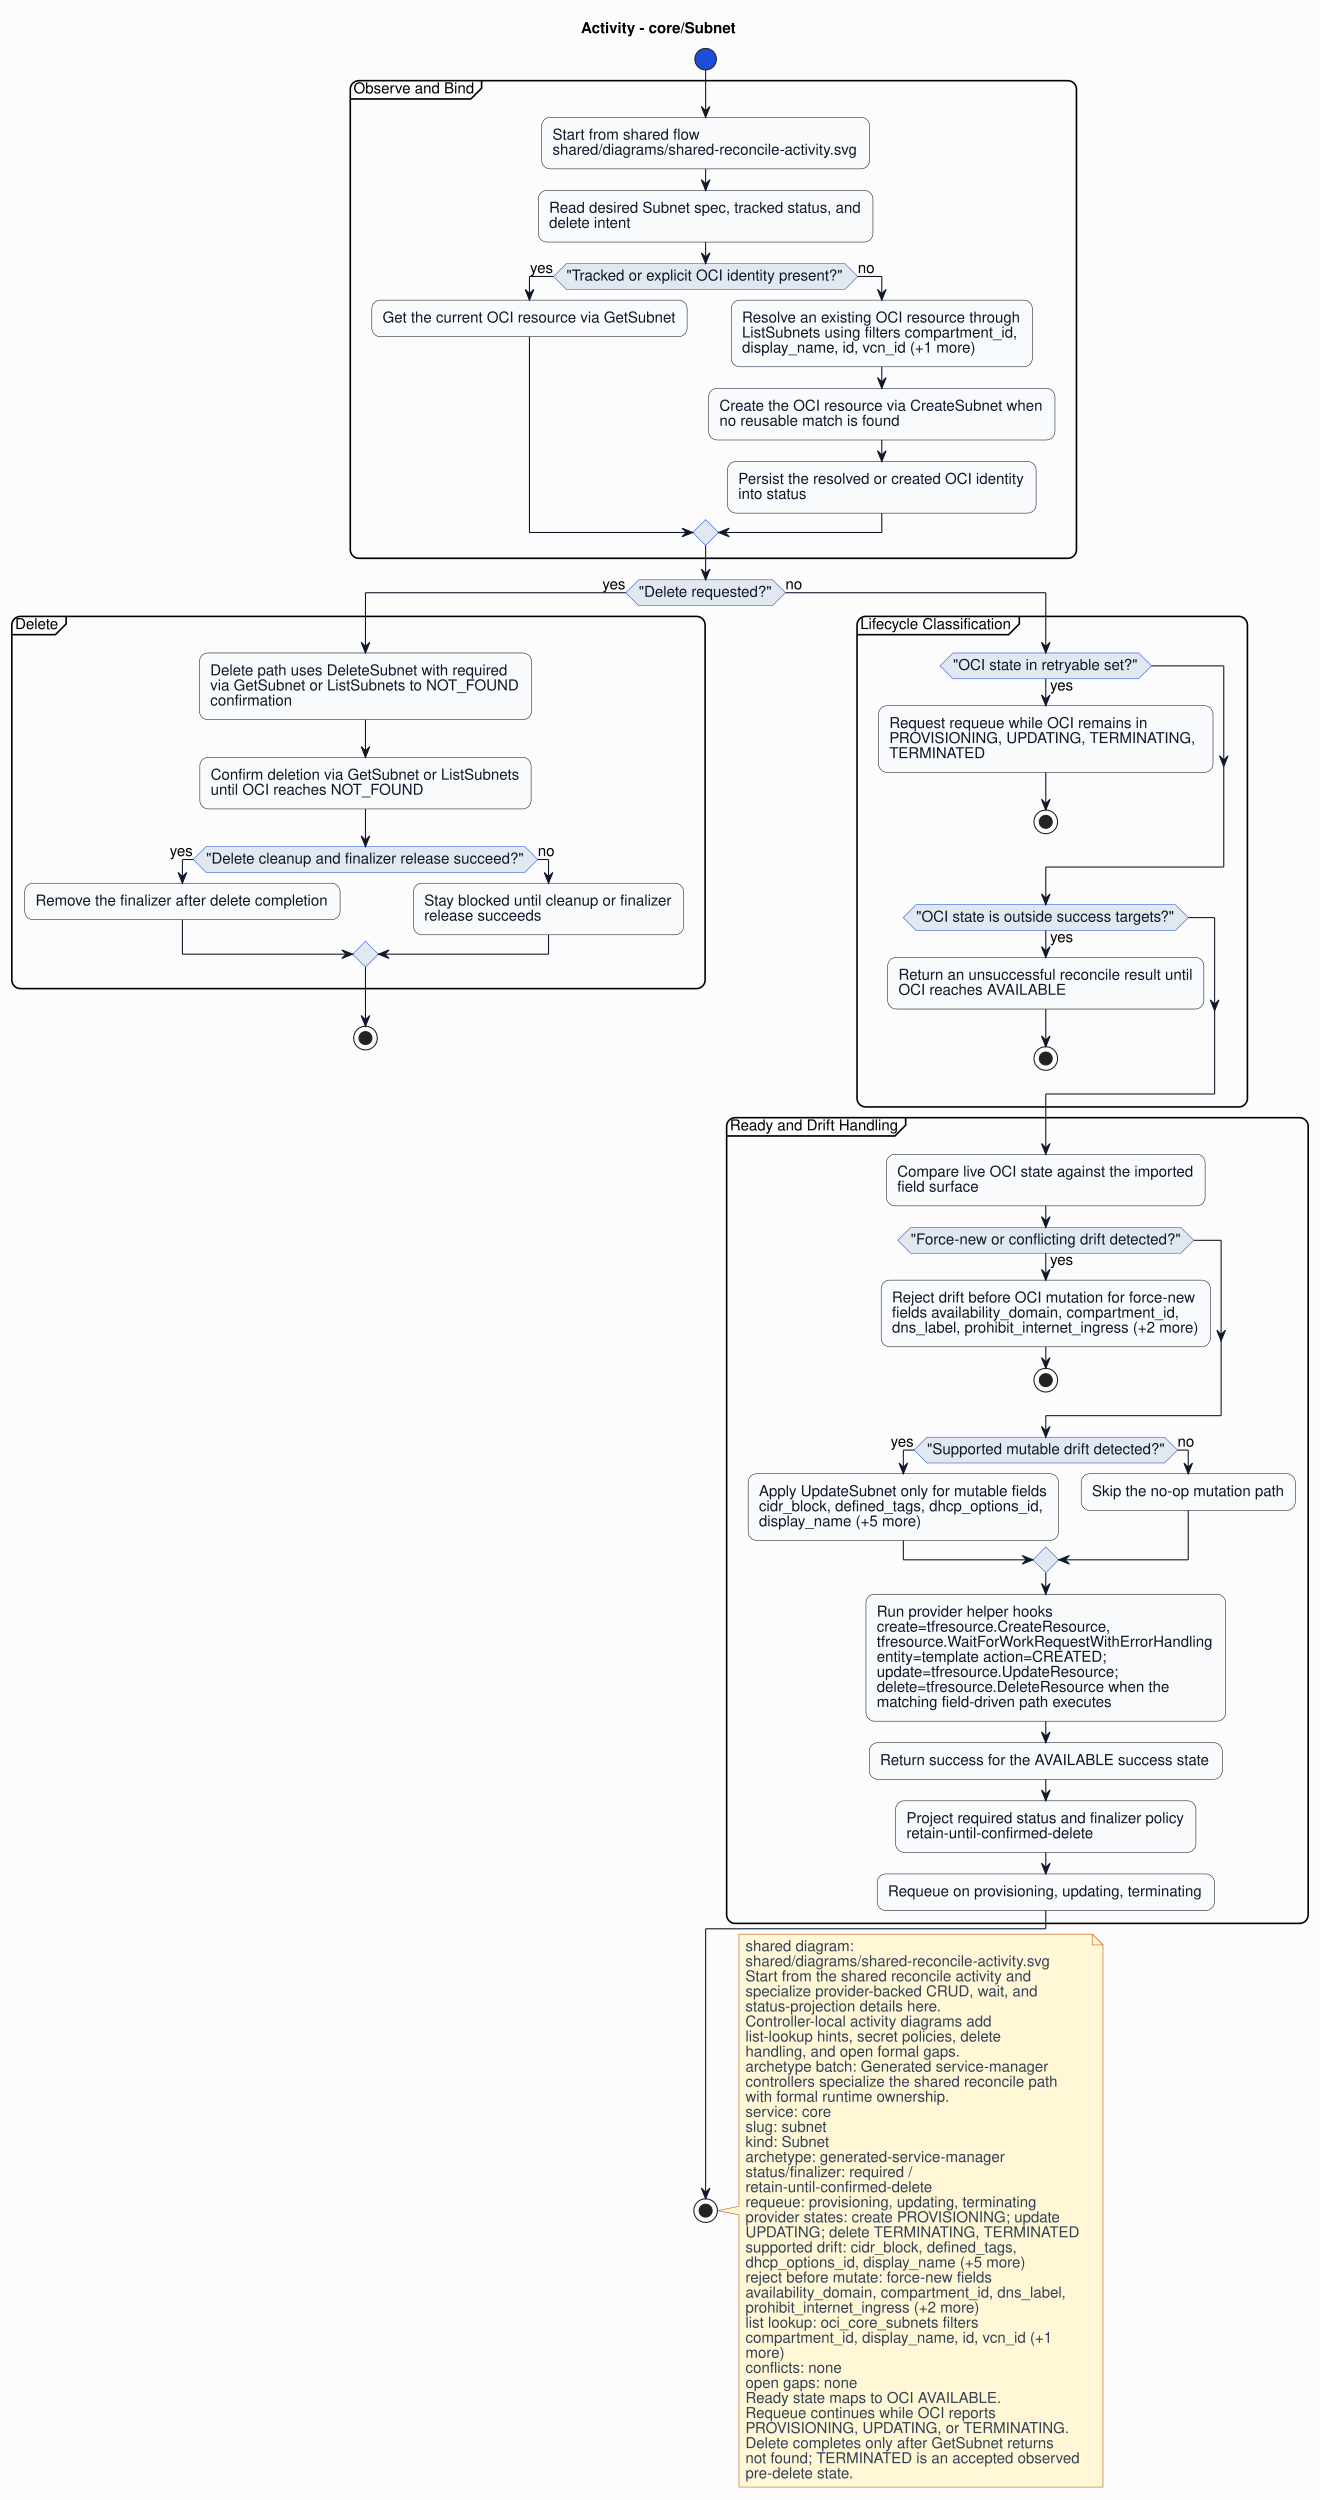
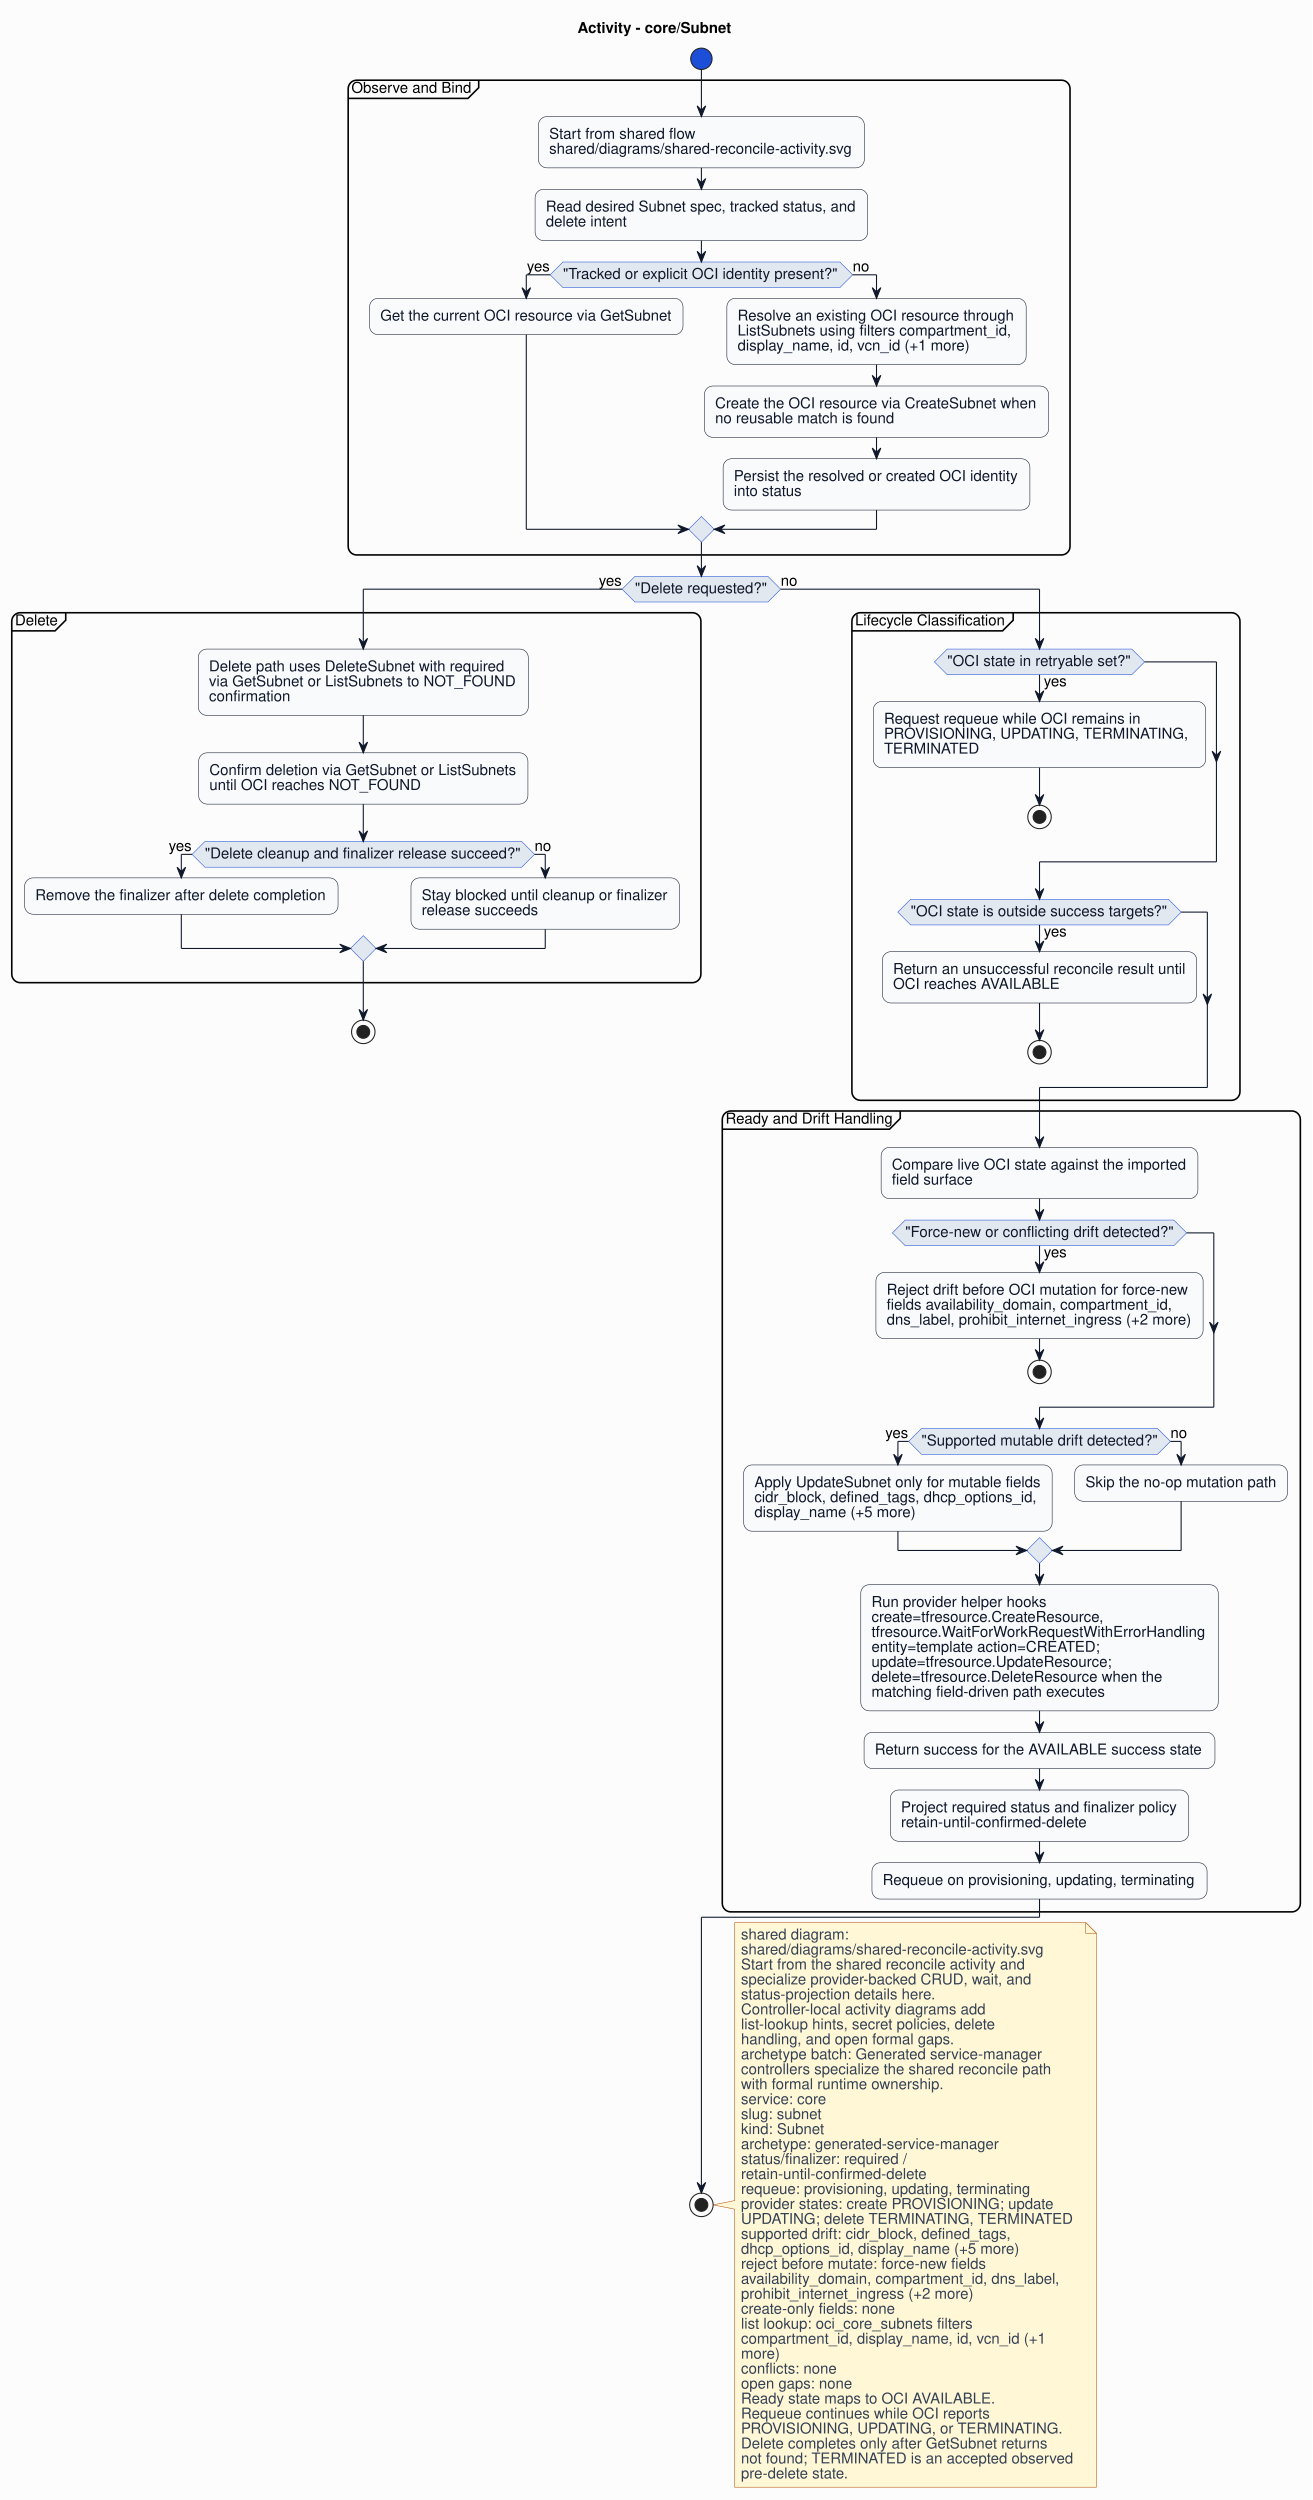
- <svg xmlns="http://www.w3.org/2000/svg" contentStyleType="text/css" data-diagram-type="ACTIVITY" height="2324px" preserveAspectRatio="none" style="width:1227px;height:2324px;background:#FCFCFD;" version="1.1" viewBox="0 0 1227 2324" width="1227px" zoomAndPan="magnify">
+ <svg xmlns="http://www.w3.org/2000/svg" contentStyleType="text/css" data-diagram-type="ACTIVITY" height="2338px" preserveAspectRatio="none" style="width:1227px;height:2338px;background:#FCFCFD;" version="1.1" viewBox="0 0 1227 2338" width="1227px" zoomAndPan="magnify">
  <defs />
  <g>
-     <rect fill="#FCFCFD" height="2324" style="stroke:none;stroke-width:1;" width="1227" x="0" y="0" />
+     <rect fill="#FCFCFD" height="2338" style="stroke:none;stroke-width:1;" width="1227" x="0" y="0" />
    <g class="title" data-source-line="10">
      <text fill="#000000" font-family="Helvetica" font-size="14" font-weight="bold" lengthAdjust="spacing" textLength="143.917" x="540.085" y="30.78">Activity - core/Subnet</text>
    </g>
    <ellipse cx="655.95" cy="55" fill="#1D4ED8" rx="10" ry="10" style="stroke:#222222;stroke-width:1;" />
    <rect fill="none" height="444" rx="8" ry="8" style="stroke:#000000;stroke-width:1.5;" width="675.066" x="325.619" y="75" />
    <path d="M447.687,75 L447.687,82 L437.687,92 L325.619,92" fill="none" style="stroke:#000000;stroke-width:1.5;" />
    <text fill="#000000" font-family="Helvetica" font-size="14" lengthAdjust="spacing" textLength="112.068" x="328.619" y="86.78">Observe and Bind</text>
    <rect fill="#F8FAFC" height="48" rx="8" ry="8" style="stroke:#0F172A;stroke-width:0.5;" width="304.785" x="503.558" y="109" />
    <text fill="#0F172A" font-family="Helvetica" font-size="14" lengthAdjust="spacing" textLength="136.938" x="513.558" y="129.78">Start from shared flow</text>
    <text fill="#0F172A" font-family="Helvetica" font-size="14" lengthAdjust="spacing" textLength="284.785" x="513.558" y="143.78">shared/diagrams/shared-reconcile-activity.svg</text>
    <rect fill="#F8FAFC" height="48" rx="8" ry="8" style="stroke:#0F172A;stroke-width:0.5;" width="311.067" x="500.417" y="177" />
    <text fill="#0F172A" font-family="Helvetica" font-size="14" lengthAdjust="spacing" textLength="291.067" x="510.417" y="197.78">Read desired Subnet spec, tracked status, and</text>
    <text fill="#0F172A" font-family="Helvetica" font-size="14" lengthAdjust="spacing" textLength="76.282" x="510.417" y="211.78">delete intent</text>
    <polygon fill="#E2E8F0" points="526.485,245,785.416,245,797.416,257,785.416,269,526.485,269,514.485,257,526.485,245" style="stroke:#1D4ED8;stroke-width:0.5;" />
    <text fill="#0F172A" font-family="Helvetica" font-size="14" lengthAdjust="spacing" textLength="258.932" x="526.485" y="260.78">"Tracked or explicit OCI identity present?"</text>
    <text fill="#000000" font-family="Helvetica" font-size="14" lengthAdjust="spacing" textLength="21.786" x="492.699" y="253.78">yes</text>
    <text fill="#000000" font-family="Helvetica" font-size="14" lengthAdjust="spacing" textLength="15.572" x="797.416" y="253.78">no</text>
    <rect fill="#F8FAFC" height="34" rx="8" ry="8" style="stroke:#0F172A;stroke-width:0.5;" width="293.13" x="345.619" y="279" />
    <text fill="#0F172A" font-family="Helvetica" font-size="14" lengthAdjust="spacing" textLength="273.13" x="355.619" y="299.78">Get the current OCI resource via GetSubnet</text>
    <rect fill="#F8FAFC" height="62" rx="8" ry="8" style="stroke:#0F172A;stroke-width:0.5;" width="279.909" x="679.763" y="279" />
    <text fill="#0F172A" font-family="Helvetica" font-size="14" lengthAdjust="spacing" textLength="259.909" x="689.763" y="299.78">Resolve an existing OCI resource through</text>
    <text fill="#0F172A" font-family="Helvetica" font-size="14" lengthAdjust="spacing" textLength="256.013" x="689.763" y="313.78">ListSubnets using filters compartment_id,</text>
    <text fill="#0F172A" font-family="Helvetica" font-size="14" lengthAdjust="spacing" textLength="218.272" x="689.763" y="327.78">display_name, id, vcn_id (+1 more)</text>
    <rect fill="#F8FAFC" height="48" rx="8" ry="8" style="stroke:#0F172A;stroke-width:0.5;" width="321.937" x="658.749" y="361" />
    <text fill="#0F172A" font-family="Helvetica" font-size="14" lengthAdjust="spacing" textLength="301.937" x="668.749" y="381.78">Create the OCI resource via CreateSubnet when</text>
    <text fill="#0F172A" font-family="Helvetica" font-size="14" lengthAdjust="spacing" textLength="168.102" x="668.749" y="395.78">no reusable match is found</text>
    <rect fill="#F8FAFC" height="48" rx="8" ry="8" style="stroke:#0F172A;stroke-width:0.5;" width="286.896" x="676.269" y="429" />
    <text fill="#0F172A" font-family="Helvetica" font-size="14" lengthAdjust="spacing" textLength="266.896" x="686.269" y="449.78">Persist the resolved or created OCI identity</text>
    <text fill="#0F172A" font-family="Helvetica" font-size="14" lengthAdjust="spacing" textLength="63.813" x="686.269" y="463.78">into status</text>
    <polygon fill="#E2E8F0" points="655.95,483,667.95,495,655.95,507,643.95,495,655.95,483" style="stroke:#1D4ED8;stroke-width:0.5;" />
    <polygon fill="#E2E8F0" points="593.774,539,718.127,539,730.127,551,718.127,563,593.774,563,581.774,551,593.774,539" style="stroke:#1D4ED8;stroke-width:0.5;" />
    <text fill="#0F172A" font-family="Helvetica" font-size="14" lengthAdjust="spacing" textLength="124.353" x="593.774" y="554.78">"Delete requested?"</text>
    <text fill="#000000" font-family="Helvetica" font-size="14" lengthAdjust="spacing" textLength="21.786" x="559.988" y="547.78">yes</text>
    <text fill="#000000" font-family="Helvetica" font-size="14" lengthAdjust="spacing" textLength="15.572" x="730.127" y="547.78">no</text>
    <rect fill="none" height="346" rx="8" ry="8" style="stroke:#000000;stroke-width:1.5;" width="644.481" x="11" y="573" />
    <path d="M61.469,573 L61.469,580 L51.469,590 L11,590" fill="none" style="stroke:#000000;stroke-width:1.5;" />
    <text fill="#000000" font-family="Helvetica" font-size="14" lengthAdjust="spacing" textLength="40.469" x="14" y="584.78">Delete</text>
    <rect fill="#F8FAFC" height="62" rx="8" ry="8" style="stroke:#0F172A;stroke-width:0.5;" width="308.675" x="185.407" y="607" />
    <text fill="#0F172A" font-family="Helvetica" font-size="14" lengthAdjust="spacing" textLength="277.84" x="195.407" y="627.78">Delete path uses DeleteSubnet with required</text>
    <text fill="#0F172A" font-family="Helvetica" font-size="14" lengthAdjust="spacing" textLength="288.675" x="195.407" y="641.78">via GetSubnet or ListSubnets to NOT_FOUND</text>
    <text fill="#0F172A" font-family="Helvetica" font-size="14" lengthAdjust="spacing" textLength="76.255" x="195.407" y="655.78">confirmation</text>
    <rect fill="#F8FAFC" height="48" rx="8" ry="8" style="stroke:#0F172A;stroke-width:0.5;" width="307.937" x="185.776" y="704" />
    <text fill="#0F172A" font-family="Helvetica" font-size="14" lengthAdjust="spacing" textLength="287.937" x="195.776" y="724.78">Confirm deletion via GetSubnet or ListSubnets</text>
    <text fill="#0F172A" font-family="Helvetica" font-size="14" lengthAdjust="spacing" textLength="199.158" x="195.776" y="738.78">until OCI reaches NOT_FOUND</text>
    <polygon fill="#E2E8F0" points="191.572,787,487.916,787,499.916,799,487.916,811,191.572,811,179.572,799,191.572,787" style="stroke:#1D4ED8;stroke-width:0.5;" />
    <text fill="#0F172A" font-family="Helvetica" font-size="14" lengthAdjust="spacing" textLength="296.345" x="191.572" y="802.78">"Delete cleanup and finalizer release succeed?"</text>
    <text fill="#000000" font-family="Helvetica" font-size="14" lengthAdjust="spacing" textLength="21.786" x="157.786" y="795.78">yes</text>
    <text fill="#000000" font-family="Helvetica" font-size="14" lengthAdjust="spacing" textLength="15.572" x="499.916" y="795.78">no</text>
    <rect fill="#F8FAFC" height="34" rx="8" ry="8" style="stroke:#0F172A;stroke-width:0.5;" width="293.144" x="23" y="821" />
    <text fill="#0F172A" font-family="Helvetica" font-size="14" lengthAdjust="spacing" textLength="273.144" x="33" y="841.78">Remove the finalizer after delete completion</text>
    <rect fill="#F8FAFC" height="48" rx="8" ry="8" style="stroke:#0F172A;stroke-width:0.5;" width="251.13" x="384.352" y="821" />
    <text fill="#0F172A" font-family="Helvetica" font-size="14" lengthAdjust="spacing" textLength="231.13" x="394.352" y="841.78">Stay blocked until cleanup or finalizer</text>
    <text fill="#0F172A" font-family="Helvetica" font-size="14" lengthAdjust="spacing" textLength="108.951" x="394.352" y="855.78">release succeeds</text>
    <polygon fill="#E2E8F0" points="339.744,875,351.744,887,339.744,899,327.744,887,339.744,875" style="stroke:#1D4ED8;stroke-width:0.5;" />
    <ellipse cx="339.744" cy="965" fill="none" rx="11" ry="11" style="stroke:#222222;stroke-width:1;" />
    <ellipse cx="339.744" cy="965" fill="#222222" rx="6" ry="6" style="stroke:#222222;stroke-width:1;" />
    <rect fill="none" height="456" rx="8" ry="8" style="stroke:#000000;stroke-width:1.5;" width="362.91" x="796.702" y="573" />
    <path d="M947.536,573 L947.536,580 L937.536,590 L796.702,590" fill="none" style="stroke:#000000;stroke-width:1.5;" />
    <text fill="#000000" font-family="Helvetica" font-size="14" lengthAdjust="spacing" textLength="140.834" x="799.702" y="584.78">Lifecycle Classification</text>
    <rect fill="#F8FAFC" height="62" rx="8" ry="8" style="stroke:#0F172A;stroke-width:0.5;" width="310.91" x="816.702" y="656" />
    <text fill="#0F172A" font-family="Helvetica" font-size="14" lengthAdjust="spacing" textLength="240.454" x="826.702" y="676.78">Request requeue while OCI remains in</text>
    <text fill="#0F172A" font-family="Helvetica" font-size="14" lengthAdjust="spacing" textLength="290.91" x="826.702" y="690.78">PROVISIONING, UPDATING, TERMINATING,</text>
    <text fill="#0F172A" font-family="Helvetica" font-size="14" lengthAdjust="spacing" textLength="91" x="826.702" y="704.78">TERMINATED</text>
    <ellipse cx="972.157" cy="764" fill="none" rx="11" ry="11" style="stroke:#222222;stroke-width:1;" />
    <ellipse cx="972.157" cy="764" fill="#222222" rx="6" ry="6" style="stroke:#222222;stroke-width:1;" />
    <polygon fill="#E2E8F0" points="885.874,607,1058.44,607,1070.44,619,1058.44,631,885.874,631,873.874,619,885.874,607" style="stroke:#1D4ED8;stroke-width:0.5;" />
    <text fill="#000000" font-family="Helvetica" font-size="14" lengthAdjust="spacing" textLength="21.786" x="976.157" y="641.78">yes</text>
    <text fill="#0F172A" font-family="Helvetica" font-size="14" lengthAdjust="spacing" textLength="172.566" x="885.874" y="622.78">"OCI state in retryable set?"</text>
    <rect fill="#F8FAFC" height="48" rx="8" ry="8" style="stroke:#0F172A;stroke-width:0.5;" width="293.916" x="825.199" y="890" />
    <text fill="#0F172A" font-family="Helvetica" font-size="14" lengthAdjust="spacing" textLength="273.916" x="835.199" y="910.78">Return an unsuccessful reconcile result until</text>
    <text fill="#0F172A" font-family="Helvetica" font-size="14" lengthAdjust="spacing" textLength="157.965" x="835.199" y="924.78">OCI reaches AVAILABLE</text>
    <ellipse cx="972.157" cy="984" fill="none" rx="11" ry="11" style="stroke:#222222;stroke-width:1;" />
    <ellipse cx="972.157" cy="984" fill="#222222" rx="6" ry="6" style="stroke:#222222;stroke-width:1;" />
    <polygon fill="#E2E8F0" points="851.636,841,1092.678,841,1104.678,853,1092.678,865,851.636,865,839.636,853,851.636,841" style="stroke:#1D4ED8;stroke-width:0.5;" />
    <text fill="#000000" font-family="Helvetica" font-size="14" lengthAdjust="spacing" textLength="21.786" x="976.157" y="875.78">yes</text>
    <text fill="#0F172A" font-family="Helvetica" font-size="14" lengthAdjust="spacing" textLength="241.042" x="851.636" y="856.78">"OCI state is outside success targets?"</text>
    <rect fill="none" height="749" rx="8" ry="8" style="stroke:#000000;stroke-width:1.5;" width="540.606" x="675.481" y="1039" />
    <path d="M841.901,1039 L841.901,1046 L831.901,1056 L675.481,1056" fill="none" style="stroke:#000000;stroke-width:1.5;" />
    <text fill="#000000" font-family="Helvetica" font-size="14" lengthAdjust="spacing" textLength="156.42" x="678.481" y="1050.78">Ready and Drift Handling</text>
    <rect fill="#F8FAFC" height="48" rx="8" ry="8" style="stroke:#0F172A;stroke-width:0.5;" width="296.24" x="824.037" y="1073" />
    <text fill="#0F172A" font-family="Helvetica" font-size="14" lengthAdjust="spacing" textLength="276.24" x="834.037" y="1093.78">Compare live OCI state against the imported</text>
    <text fill="#0F172A" font-family="Helvetica" font-size="14" lengthAdjust="spacing" textLength="75.482" x="834.037" y="1107.78">field surface</text>
    <rect fill="#F8FAFC" height="62" rx="8" ry="8" style="stroke:#0F172A;stroke-width:0.5;" width="305.995" x="819.159" y="1190" />
    <text fill="#0F172A" font-family="Helvetica" font-size="14" lengthAdjust="spacing" textLength="282.447" x="829.159" y="1210.78">Reject drift before OCI mutation for force-new</text>
    <text fill="#0F172A" font-family="Helvetica" font-size="14" lengthAdjust="spacing" textLength="266.909" x="829.159" y="1224.78">fields availability_domain, compartment_id,</text>
    <text fill="#0F172A" font-family="Helvetica" font-size="14" lengthAdjust="spacing" textLength="285.995" x="829.159" y="1238.78">dns_label, prohibit_internet_ingress (+2 more)</text>
    <ellipse cx="972.157" cy="1283" fill="none" rx="11" ry="11" style="stroke:#222222;stroke-width:1;" />
    <ellipse cx="972.157" cy="1283" fill="#222222" rx="6" ry="6" style="stroke:#222222;stroke-width:1;" />
    <polygon fill="#E2E8F0" points="846.574,1141,1097.74,1141,1109.74,1153,1097.74,1165,846.574,1165,834.574,1153,846.574,1141" style="stroke:#1D4ED8;stroke-width:0.5;" />
    <text fill="#000000" font-family="Helvetica" font-size="14" lengthAdjust="spacing" textLength="21.786" x="976.157" y="1175.78">yes</text>
    <text fill="#0F172A" font-family="Helvetica" font-size="14" lengthAdjust="spacing" textLength="251.166" x="846.574" y="1156.78">"Force-new or conflicting drift detected?"</text>
    <polygon fill="#E2E8F0" points="861.729,1336,1082.584,1336,1094.584,1348,1082.584,1360,861.729,1360,849.729,1348,861.729,1336" style="stroke:#1D4ED8;stroke-width:0.5;" />
    <text fill="#0F172A" font-family="Helvetica" font-size="14" lengthAdjust="spacing" textLength="220.856" x="861.729" y="1351.78">"Supported mutable drift detected?"</text>
    <text fill="#000000" font-family="Helvetica" font-size="14" lengthAdjust="spacing" textLength="21.786" x="827.943" y="1344.78">yes</text>
    <text fill="#000000" font-family="Helvetica" font-size="14" lengthAdjust="spacing" textLength="15.572" x="1094.584" y="1344.78">no</text>
    <rect fill="#F8FAFC" height="62" rx="8" ry="8" style="stroke:#0F172A;stroke-width:0.5;" width="288.495" x="695.481" y="1370" />
    <text fill="#0F172A" font-family="Helvetica" font-size="14" lengthAdjust="spacing" textLength="268.495" x="705.481" y="1390.78">Apply UpdateSubnet only for mutable fields</text>
    <text fill="#0F172A" font-family="Helvetica" font-size="14" lengthAdjust="spacing" textLength="264.626" x="705.481" y="1404.78">cidr_block, defined_tags, dhcp_options_id,</text>
    <text fill="#0F172A" font-family="Helvetica" font-size="14" lengthAdjust="spacing" textLength="151.348" x="705.481" y="1418.78">display_name (+5 more)</text>
    <rect fill="#F8FAFC" height="34" rx="8" ry="8" style="stroke:#0F172A;stroke-width:0.5;" width="199.006" x="1005.082" y="1370" />
    <text fill="#0F172A" font-family="Helvetica" font-size="14" lengthAdjust="spacing" textLength="179.006" x="1015.082" y="1390.78">Skip the no-op mutation path</text>
    <polygon fill="#E2E8F0" points="972.157,1438,984.157,1450,972.157,1462,960.157,1450,972.157,1438" style="stroke:#1D4ED8;stroke-width:0.5;" />
    <rect fill="#F8FAFC" height="118" rx="8" ry="8" style="stroke:#0F172A;stroke-width:0.5;" width="334.316" x="804.999" y="1482" />
    <text fill="#0F172A" font-family="Helvetica" font-size="14" lengthAdjust="spacing" textLength="164.206" x="814.999" y="1502.78">Run provider helper hooks</text>
    <text fill="#0F172A" font-family="Helvetica" font-size="14" lengthAdjust="spacing" textLength="219.051" x="814.999" y="1516.78">create=tfresource.CreateResource,</text>
    <text fill="#0F172A" font-family="Helvetica" font-size="14" lengthAdjust="spacing" textLength="314.316" x="814.999" y="1530.78">tfresource.WaitForWorkRequestWithErrorHandling</text>
    <text fill="#0F172A" font-family="Helvetica" font-size="14" lengthAdjust="spacing" textLength="215.544" x="814.999" y="1544.78">entity=template action=CREATED;</text>
    <text fill="#0F172A" font-family="Helvetica" font-size="14" lengthAdjust="spacing" textLength="226.085" x="814.999" y="1558.78">update=tfresource.UpdateResource;</text>
    <text fill="#0F172A" font-family="Helvetica" font-size="14" lengthAdjust="spacing" textLength="273.554" x="814.999" y="1572.78">delete=tfresource.DeleteResource when the</text>
    <text fill="#0F172A" font-family="Helvetica" font-size="14" lengthAdjust="spacing" textLength="220.233" x="814.999" y="1586.78">matching field-driven path executes</text>
    <rect fill="#F8FAFC" height="34" rx="8" ry="8" style="stroke:#0F172A;stroke-width:0.5;" width="328.144" x="808.085" y="1620" />
    <text fill="#0F172A" font-family="Helvetica" font-size="14" lengthAdjust="spacing" textLength="308.144" x="818.085" y="1640.78">Return success for the AVAILABLE success state</text>
    <rect fill="#F8FAFC" height="48" rx="8" ry="8" style="stroke:#0F172A;stroke-width:0.5;" width="279.13" x="832.592" y="1674" />
    <text fill="#0F172A" font-family="Helvetica" font-size="14" lengthAdjust="spacing" textLength="259.13" x="842.592" y="1694.78">Project required status and finalizer policy</text>
    <text fill="#0F172A" font-family="Helvetica" font-size="14" lengthAdjust="spacing" textLength="174.303" x="842.592" y="1708.78">retain-until-confirmed-delete</text>
    <rect fill="#F8FAFC" height="34" rx="8" ry="8" style="stroke:#0F172A;stroke-width:0.5;" width="313.419" x="815.447" y="1742" />
    <text fill="#0F172A" font-family="Helvetica" font-size="14" lengthAdjust="spacing" textLength="293.419" x="825.447" y="1762.78">Requeue on provisioning, updating, terminating</text>
-     <path d="M686.95,1798 L686.95,2051 L666.95,2055 L686.95,2059 L686.95,2312 A0,0 0 0 0 686.95,2312 L1025.322,2312 A0,0 0 0 0 1025.322,2312 L1025.322,1808 L1015.322,1798 L686.95,1798 A0,0 0 0 0 686.95,1798" fill="#FFF7D6" style="stroke:#B45309;stroke-width:0.5;" />
+     <path d="M686.95,1798 L686.95,2058 L666.95,2062 L686.95,2066 L686.95,2326 A0,0 0 0 0 686.95,2326 L1025.322,2326 A0,0 0 0 0 1025.322,2326 L1025.322,1808 L1015.322,1798 L686.95,1798 A0,0 0 0 0 686.95,1798" fill="#FFF7D6" style="stroke:#B45309;stroke-width:0.5;" />
    <path d="M1015.322,1798 L1015.322,1808 L1025.322,1808 L1015.322,1798" fill="#FFF7D6" style="stroke:#B45309;stroke-width:0.5;" />
    <text fill="#334155" font-family="Helvetica" font-size="14" lengthAdjust="spacing" textLength="101.165" x="692.95" y="1813.78">shared diagram:</text>
    <text fill="#334155" font-family="Helvetica" font-size="14" lengthAdjust="spacing" textLength="284.785" x="692.95" y="1827.78">shared/diagrams/shared-reconcile-activity.svg</text>
    <text fill="#334155" font-family="Helvetica" font-size="14" lengthAdjust="spacing" textLength="265.344" x="692.95" y="1841.78">Start from the shared reconcile activity and</text>
    <text fill="#334155" font-family="Helvetica" font-size="14" lengthAdjust="spacing" textLength="273.896" x="692.95" y="1855.78">specialize provider-backed CRUD, wait, and</text>
    <text fill="#334155" font-family="Helvetica" font-size="14" lengthAdjust="spacing" textLength="182.875" x="692.95" y="1869.78">status-projection details here.</text>
    <text fill="#334155" font-family="Helvetica" font-size="14" lengthAdjust="spacing" textLength="229.537" x="692.95" y="1883.78">Controller-local activity diagrams add</text>
    <text fill="#334155" font-family="Helvetica" font-size="14" lengthAdjust="spacing" textLength="238.895" x="692.95" y="1897.78">list-lookup hints, secret policies, delete</text>
    <text fill="#334155" font-family="Helvetica" font-size="14" lengthAdjust="spacing" textLength="200.033" x="692.95" y="1911.78">handling, and open formal gaps.</text>
    <text fill="#334155" font-family="Helvetica" font-size="14" lengthAdjust="spacing" textLength="281.709" x="692.95" y="1925.78">archetype batch: Generated service-manager</text>
    <text fill="#334155" font-family="Helvetica" font-size="14" lengthAdjust="spacing" textLength="291.047" x="692.95" y="1939.78">controllers specialize the shared reconcile path</text>
    <text fill="#334155" font-family="Helvetica" font-size="14" lengthAdjust="spacing" textLength="189.848" x="692.95" y="1953.78">with formal runtime ownership.</text>
    <text fill="#334155" font-family="Helvetica" font-size="14" lengthAdjust="spacing" textLength="79.358" x="692.95" y="1967.78">service: core</text>
    <text fill="#334155" font-family="Helvetica" font-size="14" lengthAdjust="spacing" textLength="75.496" x="692.95" y="1981.78">slug: subnet</text>
    <text fill="#334155" font-family="Helvetica" font-size="14" lengthAdjust="spacing" textLength="77.834" x="692.95" y="1995.78">kind: Subnet</text>
    <text fill="#334155" font-family="Helvetica" font-size="14" lengthAdjust="spacing" textLength="241.24" x="692.95" y="2009.78">archetype: generated-service-manager</text>
    <text fill="#334155" font-family="Helvetica" font-size="14" lengthAdjust="spacing" textLength="156.406" x="692.95" y="2023.78">status/finalizer: required /</text>
    <text fill="#334155" font-family="Helvetica" font-size="14" lengthAdjust="spacing" textLength="174.303" x="692.95" y="2037.78">retain-until-confirmed-delete</text>
    <text fill="#334155" font-family="Helvetica" font-size="14" lengthAdjust="spacing" textLength="272.398" x="692.95" y="2051.78">requeue: provisioning, updating, terminating</text>
    <text fill="#334155" font-family="Helvetica" font-size="14" lengthAdjust="spacing" textLength="295.682" x="692.95" y="2065.78">provider states: create PROVISIONING; update</text>
    <text fill="#334155" font-family="Helvetica" font-size="14" lengthAdjust="spacing" textLength="317.372" x="692.95" y="2079.78">UPDATING; delete TERMINATING, TERMINATED</text>
    <text fill="#334155" font-family="Helvetica" font-size="14" lengthAdjust="spacing" textLength="252.15" x="692.95" y="2093.78">supported drift: cidr_block, defined_tags,</text>
    <text fill="#334155" font-family="Helvetica" font-size="14" lengthAdjust="spacing" textLength="261.099" x="692.95" y="2107.78">dhcp_options_id, display_name (+5 more)</text>
    <text fill="#334155" font-family="Helvetica" font-size="14" lengthAdjust="spacing" textLength="230.33" x="692.95" y="2121.78">reject before mutate: force-new fields</text>
    <text fill="#334155" font-family="Helvetica" font-size="14" lengthAdjust="spacing" textLength="298.054" x="692.95" y="2135.78">availability_domain, compartment_id, dns_label,</text>
    <text fill="#334155" font-family="Helvetica" font-size="14" lengthAdjust="spacing" textLength="218.278" x="692.95" y="2149.78">prohibit_internet_ingress (+2 more)</text>
-     <text fill="#334155" font-family="Helvetica" font-size="14" lengthAdjust="spacing" textLength="217.109" x="692.95" y="2163.78">list lookup: oci_core_subnets filters</text>
-     <text fill="#334155" font-family="Helvetica" font-size="14" lengthAdjust="spacing" textLength="285.981" x="692.95" y="2177.78">compartment_id, display_name, id, vcn_id (+1</text>
-     <text fill="#334155" font-family="Helvetica" font-size="14" lengthAdjust="spacing" textLength="36.559" x="692.95" y="2191.78">more)</text>
-     <text fill="#334155" font-family="Helvetica" font-size="14" lengthAdjust="spacing" textLength="89.496" x="692.95" y="2205.78">conflicts: none</text>
-     <text fill="#334155" font-family="Helvetica" font-size="14" lengthAdjust="spacing" textLength="104.316" x="692.95" y="2219.78">open gaps: none</text>
-     <text fill="#334155" font-family="Helvetica" font-size="14" lengthAdjust="spacing" textLength="240.447" x="692.95" y="2233.78">Ready state maps to OCI AVAILABLE.</text>
-     <text fill="#334155" font-family="Helvetica" font-size="14" lengthAdjust="spacing" textLength="232.682" x="692.95" y="2247.78">Requeue continues while OCI reports</text>
-     <text fill="#334155" font-family="Helvetica" font-size="14" lengthAdjust="spacing" textLength="307.248" x="692.95" y="2261.78">PROVISIONING, UPDATING, or TERMINATING.</text>
-     <text fill="#334155" font-family="Helvetica" font-size="14" lengthAdjust="spacing" textLength="287.93" x="692.95" y="2275.78">Delete completes only after GetSubnet returns</text>
-     <text fill="#334155" font-family="Helvetica" font-size="14" lengthAdjust="spacing" textLength="312.819" x="692.95" y="2289.78">not found; TERMINATED is an accepted observed</text>
-     <text fill="#334155" font-family="Helvetica" font-size="14" lengthAdjust="spacing" textLength="101.172" x="692.95" y="2303.78">pre-delete state.</text>
-     <ellipse cx="655.95" cy="2055" fill="none" rx="11" ry="11" style="stroke:#222222;stroke-width:1;" />
-     <ellipse cx="655.95" cy="2055" fill="#222222" rx="6" ry="6" style="stroke:#222222;stroke-width:1;" />
+     <text fill="#334155" font-family="Helvetica" font-size="14" lengthAdjust="spacing" textLength="144.751" x="692.95" y="2163.78">create-only fields: none</text>
+     <text fill="#334155" font-family="Helvetica" font-size="14" lengthAdjust="spacing" textLength="217.109" x="692.95" y="2177.78">list lookup: oci_core_subnets filters</text>
+     <text fill="#334155" font-family="Helvetica" font-size="14" lengthAdjust="spacing" textLength="285.981" x="692.95" y="2191.78">compartment_id, display_name, id, vcn_id (+1</text>
+     <text fill="#334155" font-family="Helvetica" font-size="14" lengthAdjust="spacing" textLength="36.559" x="692.95" y="2205.78">more)</text>
+     <text fill="#334155" font-family="Helvetica" font-size="14" lengthAdjust="spacing" textLength="89.496" x="692.95" y="2219.78">conflicts: none</text>
+     <text fill="#334155" font-family="Helvetica" font-size="14" lengthAdjust="spacing" textLength="104.316" x="692.95" y="2233.78">open gaps: none</text>
+     <text fill="#334155" font-family="Helvetica" font-size="14" lengthAdjust="spacing" textLength="240.447" x="692.95" y="2247.78">Ready state maps to OCI AVAILABLE.</text>
+     <text fill="#334155" font-family="Helvetica" font-size="14" lengthAdjust="spacing" textLength="232.682" x="692.95" y="2261.78">Requeue continues while OCI reports</text>
+     <text fill="#334155" font-family="Helvetica" font-size="14" lengthAdjust="spacing" textLength="307.248" x="692.95" y="2275.78">PROVISIONING, UPDATING, or TERMINATING.</text>
+     <text fill="#334155" font-family="Helvetica" font-size="14" lengthAdjust="spacing" textLength="287.93" x="692.95" y="2289.78">Delete completes only after GetSubnet returns</text>
+     <text fill="#334155" font-family="Helvetica" font-size="14" lengthAdjust="spacing" textLength="312.819" x="692.95" y="2303.78">not found; TERMINATED is an accepted observed</text>
+     <text fill="#334155" font-family="Helvetica" font-size="14" lengthAdjust="spacing" textLength="101.172" x="692.95" y="2317.78">pre-delete state.</text>
+     <ellipse cx="655.95" cy="2062" fill="none" rx="11" ry="11" style="stroke:#222222;stroke-width:1;" />
+     <ellipse cx="655.95" cy="2062" fill="#222222" rx="6" ry="6" style="stroke:#222222;stroke-width:1;" />
    <line style="stroke:#0F172A;stroke-width:1;" x1="655.95" x2="655.95" y1="157" y2="177" />
    <polygon fill="#0F172A" points="651.95,167,655.95,177,659.95,167,655.95,171" style="stroke:#0F172A;stroke-width:1;" />
    <line style="stroke:#0F172A;stroke-width:1;" x1="819.717" x2="819.717" y1="341" y2="361" />
    <polygon fill="#0F172A" points="815.717,351,819.717,361,823.717,351,819.717,355" style="stroke:#0F172A;stroke-width:1;" />
    <line style="stroke:#0F172A;stroke-width:1;" x1="819.717" x2="819.717" y1="409" y2="429" />
    <polygon fill="#0F172A" points="815.717,419,819.717,429,823.717,419,819.717,423" style="stroke:#0F172A;stroke-width:1;" />
    <line style="stroke:#0F172A;stroke-width:1;" x1="514.485" x2="492.184" y1="257" y2="257" />
    <line style="stroke:#0F172A;stroke-width:1;" x1="492.184" x2="492.184" y1="257" y2="279" />
    <polygon fill="#0F172A" points="488.184,269,492.184,279,496.184,269,492.184,273" style="stroke:#0F172A;stroke-width:1;" />
    <line style="stroke:#0F172A;stroke-width:1;" x1="797.416" x2="819.717" y1="257" y2="257" />
    <line style="stroke:#0F172A;stroke-width:1;" x1="819.717" x2="819.717" y1="257" y2="279" />
    <polygon fill="#0F172A" points="815.717,269,819.717,279,823.717,269,819.717,273" style="stroke:#0F172A;stroke-width:1;" />
    <line style="stroke:#0F172A;stroke-width:1;" x1="492.184" x2="492.184" y1="313" y2="495" />
    <line style="stroke:#0F172A;stroke-width:1;" x1="492.184" x2="643.95" y1="495" y2="495" />
    <polygon fill="#0F172A" points="633.95,491,643.95,495,633.95,499,637.95,495" style="stroke:#0F172A;stroke-width:1;" />
    <line style="stroke:#0F172A;stroke-width:1;" x1="819.717" x2="819.717" y1="477" y2="495" />
    <line style="stroke:#0F172A;stroke-width:1;" x1="819.717" x2="667.95" y1="495" y2="495" />
    <polygon fill="#0F172A" points="677.95,491,667.95,495,677.95,499,673.95,495" style="stroke:#0F172A;stroke-width:1;" />
    <line style="stroke:#0F172A;stroke-width:1;" x1="655.95" x2="655.95" y1="225" y2="245" />
    <polygon fill="#0F172A" points="651.95,235,655.95,245,659.95,235,655.95,239" style="stroke:#0F172A;stroke-width:1;" />
    <line style="stroke:#0F172A;stroke-width:1;" x1="655.95" x2="655.95" y1="65" y2="109" />
    <polygon fill="#0F172A" points="651.95,99,655.95,109,659.95,99,655.95,103" style="stroke:#0F172A;stroke-width:1;" />
    <line style="stroke:#0F172A;stroke-width:1;" x1="339.744" x2="339.744" y1="669" y2="704" />
    <polygon fill="#0F172A" points="335.744,694,339.744,704,343.744,694,339.744,698" style="stroke:#0F172A;stroke-width:1;" />
    <line style="stroke:#0F172A;stroke-width:1;" x1="179.572" x2="169.572" y1="799" y2="799" />
    <line style="stroke:#0F172A;stroke-width:1;" x1="169.572" x2="169.572" y1="799" y2="821" />
    <polygon fill="#0F172A" points="165.572,811,169.572,821,173.572,811,169.572,815" style="stroke:#0F172A;stroke-width:1;" />
    <line style="stroke:#0F172A;stroke-width:1;" x1="499.916" x2="509.916" y1="799" y2="799" />
    <line style="stroke:#0F172A;stroke-width:1;" x1="509.916" x2="509.916" y1="799" y2="821" />
    <polygon fill="#0F172A" points="505.916,811,509.916,821,513.917,811,509.916,815" style="stroke:#0F172A;stroke-width:1;" />
    <line style="stroke:#0F172A;stroke-width:1;" x1="169.572" x2="169.572" y1="855" y2="887" />
    <line style="stroke:#0F172A;stroke-width:1;" x1="169.572" x2="327.744" y1="887" y2="887" />
    <polygon fill="#0F172A" points="317.744,883,327.744,887,317.744,891,321.744,887" style="stroke:#0F172A;stroke-width:1;" />
    <line style="stroke:#0F172A;stroke-width:1;" x1="509.916" x2="509.916" y1="869" y2="887" />
    <line style="stroke:#0F172A;stroke-width:1;" x1="509.916" x2="351.744" y1="887" y2="887" />
    <polygon fill="#0F172A" points="361.744,883,351.744,887,361.744,891,357.744,887" style="stroke:#0F172A;stroke-width:1;" />
    <line style="stroke:#0F172A;stroke-width:1;" x1="339.744" x2="339.744" y1="752" y2="787" />
    <polygon fill="#0F172A" points="335.744,777,339.744,787,343.744,777,339.744,781" style="stroke:#0F172A;stroke-width:1;" />
    <line style="stroke:#0F172A;stroke-width:1;" x1="339.744" x2="339.744" y1="899" y2="954" />
    <polygon fill="#0F172A" points="335.744,944,339.744,954,343.744,944,339.744,948" style="stroke:#0F172A;stroke-width:1;" />
    <line style="stroke:#0F172A;stroke-width:1;" x1="972.157" x2="972.157" y1="718" y2="753" />
    <polygon fill="#0F172A" points="968.157,743,972.157,753,976.157,743,972.157,747" style="stroke:#0F172A;stroke-width:1;" />
    <line style="stroke:#0F172A;stroke-width:1;" x1="972.157" x2="972.157" y1="631" y2="656" />
    <polygon fill="#0F172A" points="968.157,646,972.157,656,976.157,646,972.157,650" style="stroke:#0F172A;stroke-width:1;" />
    <line style="stroke:#0F172A;stroke-width:1;" x1="1070.44" x2="1137.612" y1="619" y2="619" />
    <polygon fill="#0F172A" points="1133.612,702.5,1137.612,712.5,1141.612,702.5,1137.612,706.5" style="stroke:#0F172A;stroke-width:1;" />
    <line style="stroke:#0F172A;stroke-width:1;" x1="1137.612" x2="1137.612" y1="619" y2="806" />
    <line style="stroke:#0F172A;stroke-width:1;" x1="1137.612" x2="972.157" y1="806" y2="806" />
    <line style="stroke:#0F172A;stroke-width:1;" x1="972.157" x2="972.157" y1="806" y2="841" />
    <polygon fill="#0F172A" points="968.157,831,972.157,841,976.157,831,972.157,835" style="stroke:#0F172A;stroke-width:1;" />
    <line style="stroke:#0F172A;stroke-width:1;" x1="972.157" x2="972.157" y1="938" y2="973" />
    <polygon fill="#0F172A" points="968.157,963,972.157,973,976.157,963,972.157,967" style="stroke:#0F172A;stroke-width:1;" />
    <line style="stroke:#0F172A;stroke-width:1;" x1="972.157" x2="972.157" y1="865" y2="890" />
    <polygon fill="#0F172A" points="968.157,880,972.157,890,976.157,880,972.157,884" style="stroke:#0F172A;stroke-width:1;" />
    <line style="stroke:#0F172A;stroke-width:1;" x1="1104.678" x2="1129.115" y1="853" y2="853" />
    <polygon fill="#0F172A" points="1125.115,929.5,1129.115,939.5,1133.115,929.5,1129.115,933.5" style="stroke:#0F172A;stroke-width:1;" />
    <line style="stroke:#0F172A;stroke-width:1;" x1="1129.115" x2="1129.115" y1="853" y2="1017" />
    <line style="stroke:#0F172A;stroke-width:1;" x1="1129.115" x2="972.157" y1="1017" y2="1017" />
    <line style="stroke:#0F172A;stroke-width:1;" x1="972.157" x2="972.157" y1="1017" y2="1073" />
    <polygon fill="#0F172A" points="968.157,1063,972.157,1073,976.157,1063,972.157,1067" style="stroke:#0F172A;stroke-width:1;" />
    <line style="stroke:#0F172A;stroke-width:1;" x1="972.157" x2="972.157" y1="1252" y2="1272" />
    <polygon fill="#0F172A" points="968.157,1262,972.157,1272,976.157,1262,972.157,1266" style="stroke:#0F172A;stroke-width:1;" />
    <line style="stroke:#0F172A;stroke-width:1;" x1="972.157" x2="972.157" y1="1165" y2="1190" />
    <polygon fill="#0F172A" points="968.157,1180,972.157,1190,976.157,1180,972.157,1184" style="stroke:#0F172A;stroke-width:1;" />
    <line style="stroke:#0F172A;stroke-width:1;" x1="1109.74" x2="1135.154" y1="1153" y2="1153" />
    <polygon fill="#0F172A" points="1131.154,1236.5,1135.154,1246.5,1139.154,1236.5,1135.154,1240.5" style="stroke:#0F172A;stroke-width:1;" />
    <line style="stroke:#0F172A;stroke-width:1;" x1="1135.154" x2="1135.154" y1="1153" y2="1316" />
    <line style="stroke:#0F172A;stroke-width:1;" x1="1135.154" x2="972.157" y1="1316" y2="1316" />
    <line style="stroke:#0F172A;stroke-width:1;" x1="972.157" x2="972.157" y1="1316" y2="1336" />
    <polygon fill="#0F172A" points="968.157,1326,972.157,1336,976.157,1326,972.157,1330" style="stroke:#0F172A;stroke-width:1;" />
    <line style="stroke:#0F172A;stroke-width:1;" x1="972.157" x2="972.157" y1="1121" y2="1141" />
    <polygon fill="#0F172A" points="968.157,1131,972.157,1141,976.157,1131,972.157,1135" style="stroke:#0F172A;stroke-width:1;" />
    <line style="stroke:#0F172A;stroke-width:1;" x1="849.729" x2="839.729" y1="1348" y2="1348" />
    <line style="stroke:#0F172A;stroke-width:1;" x1="839.729" x2="839.729" y1="1348" y2="1370" />
    <polygon fill="#0F172A" points="835.729,1360,839.729,1370,843.729,1360,839.729,1364" style="stroke:#0F172A;stroke-width:1;" />
    <line style="stroke:#0F172A;stroke-width:1;" x1="1094.584" x2="1104.584" y1="1348" y2="1348" />
    <line style="stroke:#0F172A;stroke-width:1;" x1="1104.584" x2="1104.584" y1="1348" y2="1370" />
    <polygon fill="#0F172A" points="1100.584,1360,1104.584,1370,1108.584,1360,1104.584,1364" style="stroke:#0F172A;stroke-width:1;" />
    <line style="stroke:#0F172A;stroke-width:1;" x1="839.729" x2="839.729" y1="1432" y2="1450" />
    <line style="stroke:#0F172A;stroke-width:1;" x1="839.729" x2="960.157" y1="1450" y2="1450" />
    <polygon fill="#0F172A" points="950.157,1446,960.157,1450,950.157,1454,954.157,1450" style="stroke:#0F172A;stroke-width:1;" />
    <line style="stroke:#0F172A;stroke-width:1;" x1="1104.584" x2="1104.584" y1="1404" y2="1450" />
    <line style="stroke:#0F172A;stroke-width:1;" x1="1104.584" x2="984.157" y1="1450" y2="1450" />
    <polygon fill="#0F172A" points="994.157,1446,984.157,1450,994.157,1454,990.157,1450" style="stroke:#0F172A;stroke-width:1;" />
    <line style="stroke:#0F172A;stroke-width:1;" x1="972.157" x2="972.157" y1="1462" y2="1482" />
    <polygon fill="#0F172A" points="968.157,1472,972.157,1482,976.157,1472,972.157,1476" style="stroke:#0F172A;stroke-width:1;" />
    <line style="stroke:#0F172A;stroke-width:1;" x1="972.157" x2="972.157" y1="1600" y2="1620" />
    <polygon fill="#0F172A" points="968.157,1610,972.157,1620,976.157,1610,972.157,1614" style="stroke:#0F172A;stroke-width:1;" />
    <line style="stroke:#0F172A;stroke-width:1;" x1="972.157" x2="972.157" y1="1654" y2="1674" />
    <polygon fill="#0F172A" points="968.157,1664,972.157,1674,976.157,1664,972.157,1668" style="stroke:#0F172A;stroke-width:1;" />
    <line style="stroke:#0F172A;stroke-width:1;" x1="972.157" x2="972.157" y1="1722" y2="1742" />
    <polygon fill="#0F172A" points="968.157,1732,972.157,1742,976.157,1732,972.157,1736" style="stroke:#0F172A;stroke-width:1;" />
    <line style="stroke:#0F172A;stroke-width:1;" x1="581.774" x2="339.744" y1="551" y2="551" />
    <line style="stroke:#0F172A;stroke-width:1;" x1="339.744" x2="339.744" y1="551" y2="607" />
    <polygon fill="#0F172A" points="335.744,597,339.744,607,343.744,597,339.744,601" style="stroke:#0F172A;stroke-width:1;" />
    <line style="stroke:#0F172A;stroke-width:1;" x1="730.127" x2="972.157" y1="551" y2="551" />
    <line style="stroke:#0F172A;stroke-width:1;" x1="972.157" x2="972.157" y1="551" y2="607" />
    <polygon fill="#0F172A" points="968.157,597,972.157,607,976.157,597,972.157,601" style="stroke:#0F172A;stroke-width:1;" />
    <line style="stroke:#0F172A;stroke-width:1;" x1="972.157" x2="972.157" y1="1776" y2="1793" />
    <line style="stroke:#0F172A;stroke-width:1;" x1="972.157" x2="655.95" y1="1793" y2="1793" />
-     <line style="stroke:#0F172A;stroke-width:1;" x1="655.95" x2="655.95" y1="1793" y2="2044" />
-     <polygon fill="#0F172A" points="651.95,2034,655.95,2044,659.95,2034,655.95,2038" style="stroke:#0F172A;stroke-width:1;" />
+     <line style="stroke:#0F172A;stroke-width:1;" x1="655.95" x2="655.95" y1="1793" y2="2051" />
+     <polygon fill="#0F172A" points="651.95,2041,655.95,2051,659.95,2041,655.95,2045" style="stroke:#0F172A;stroke-width:1;" />
    <line style="stroke:#0F172A;stroke-width:1;" x1="655.95" x2="655.95" y1="507" y2="539" />
    <polygon fill="#0F172A" points="651.95,529,655.95,539,659.95,529,655.95,533" style="stroke:#0F172A;stroke-width:1;" />
  </g>
</svg>
